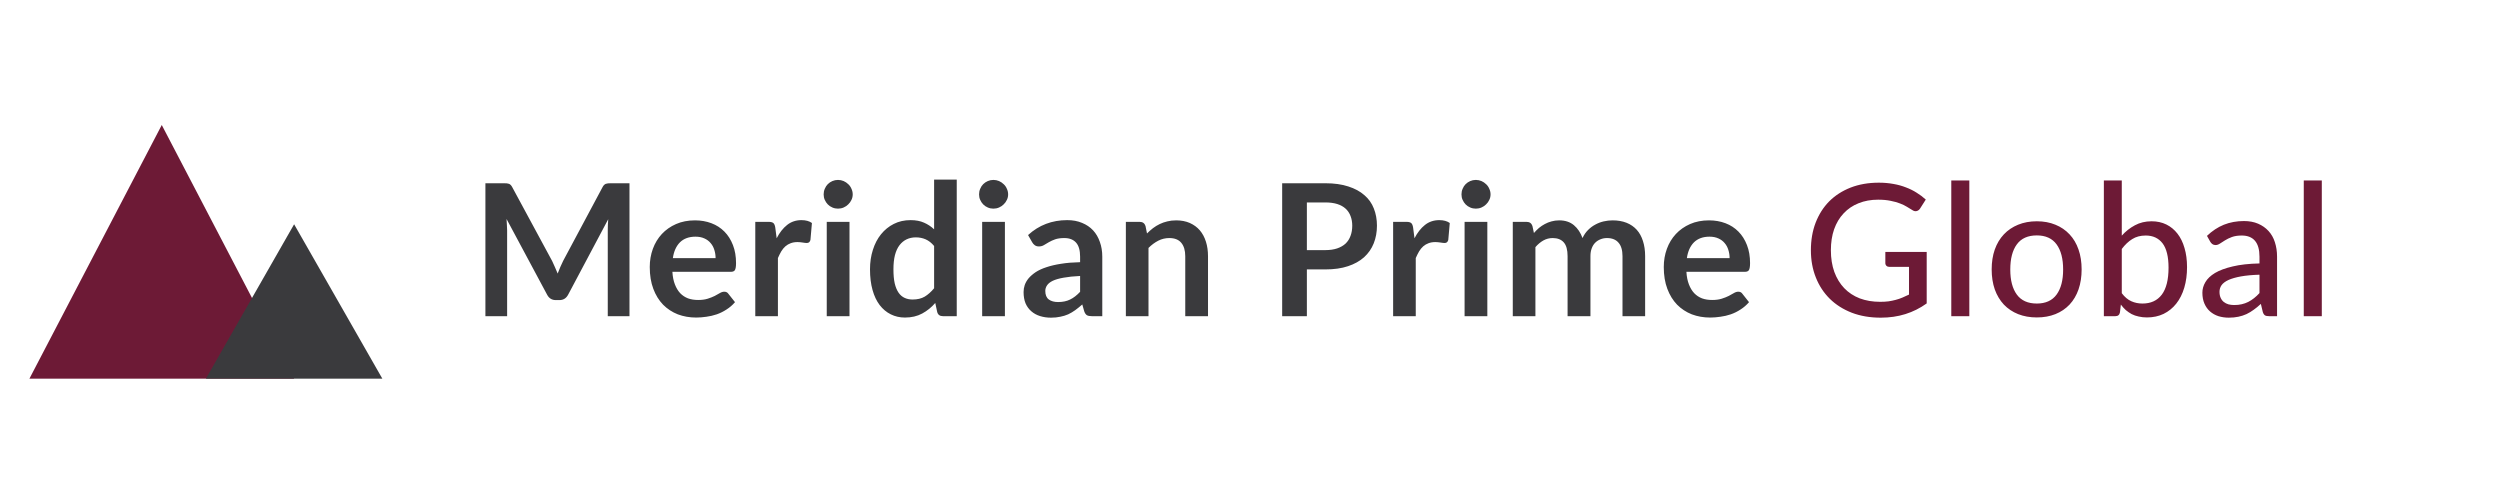
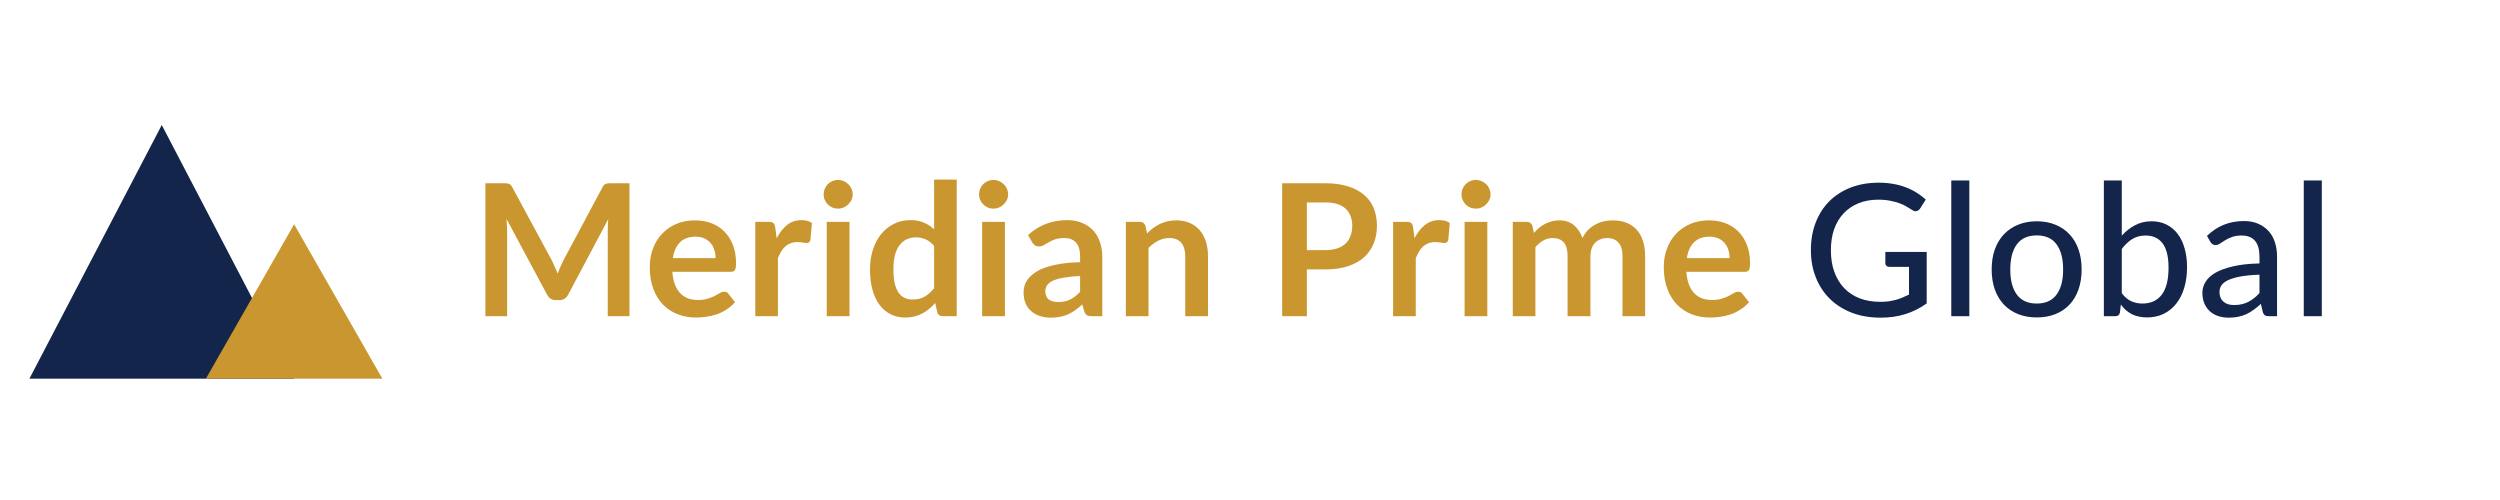
<svg xmlns="http://www.w3.org/2000/svg" viewBox="8 2 340 68" role="img" aria-labelledby="t">
-   <path d="M12 53.5L30 19L48 53.5Z" fill="#6d1a36" />
-   <path d="M36 53.5L48 32.5L60 53.5Z" fill="#3a3a3d" />
-   <text x="72" y="45" font-family="Lato, Segoe UI, Arial, sans-serif" font-size="25" font-weight="700" letter-spacing="0.3" fill="#3a3a3d">Meridian Prime <tspan fill="#6d1a36" font-weight="500">Global</tspan>
+   <path d="M12 53.5L30 19L48 53.5Z" fill="#13254a" />
+   <path d="M36 53.5L48 32.5L60 53.5Z" fill="#c9962f" />
+   <text x="72" y="45" font-family="Lato, Segoe UI, Arial, sans-serif" font-size="25" font-weight="700" letter-spacing="0.3" fill="#c9962f">Meridian Prime <tspan fill="#13254a" font-weight="500">Global</tspan>
  </text>
</svg>
